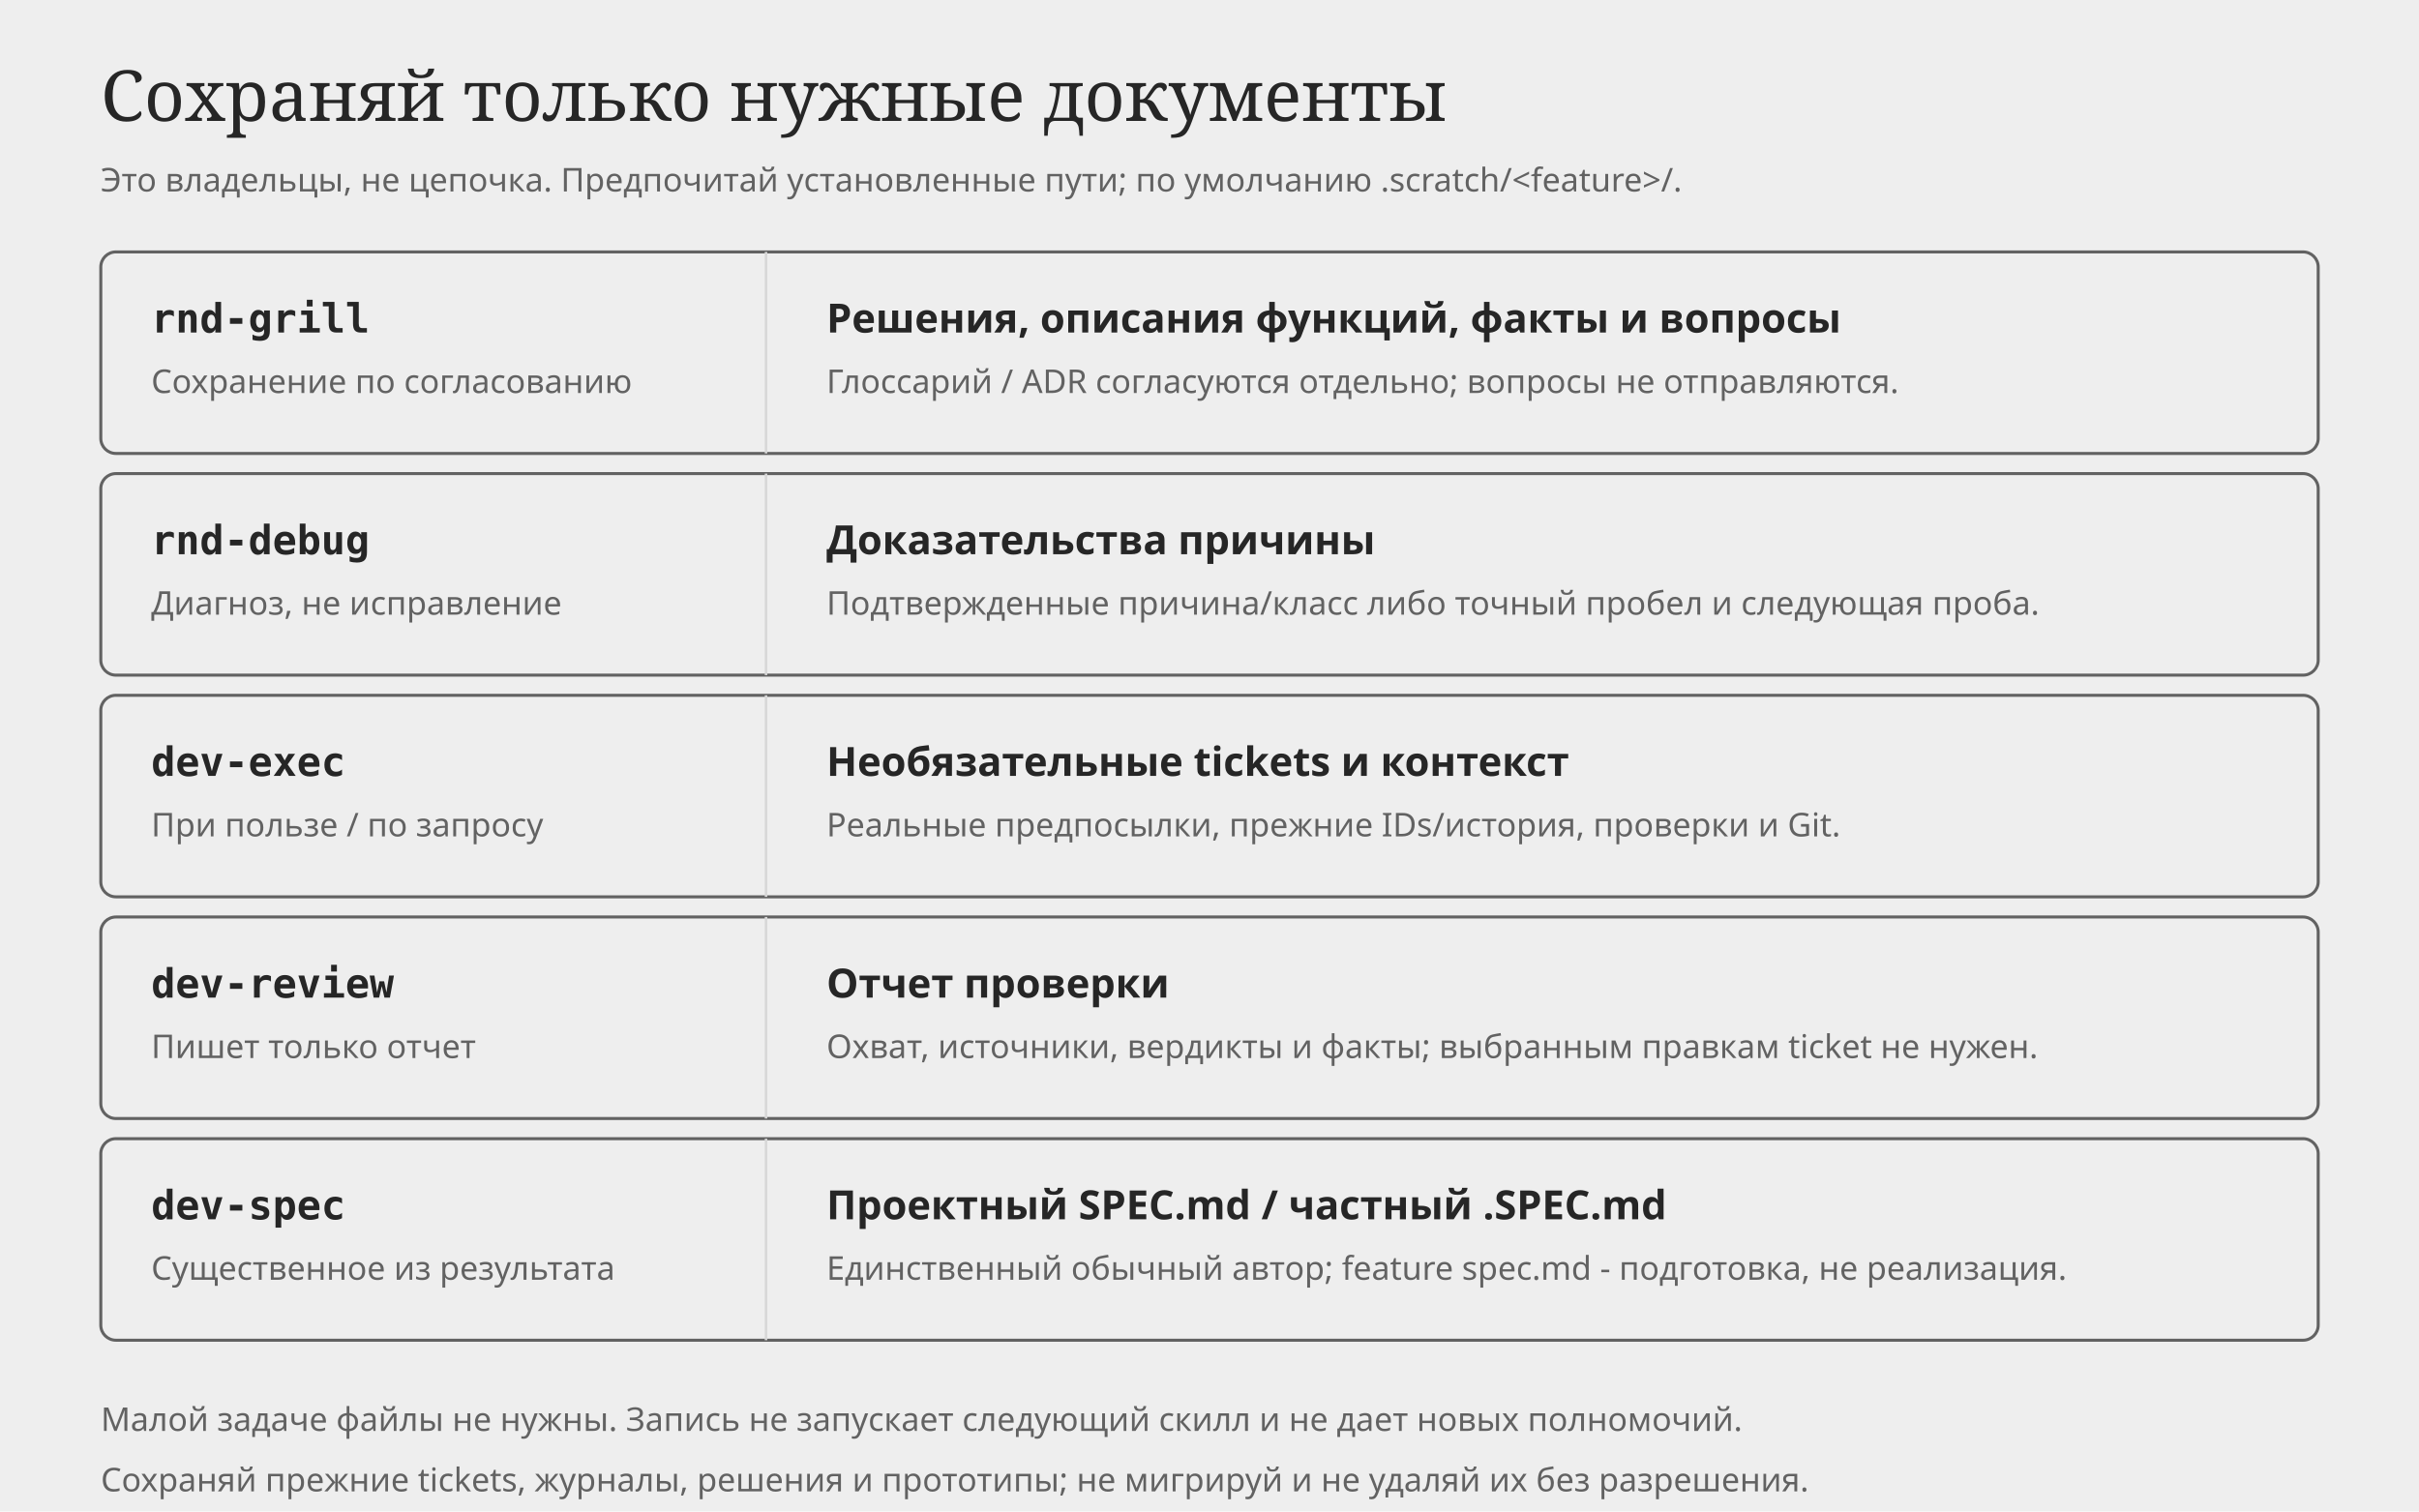
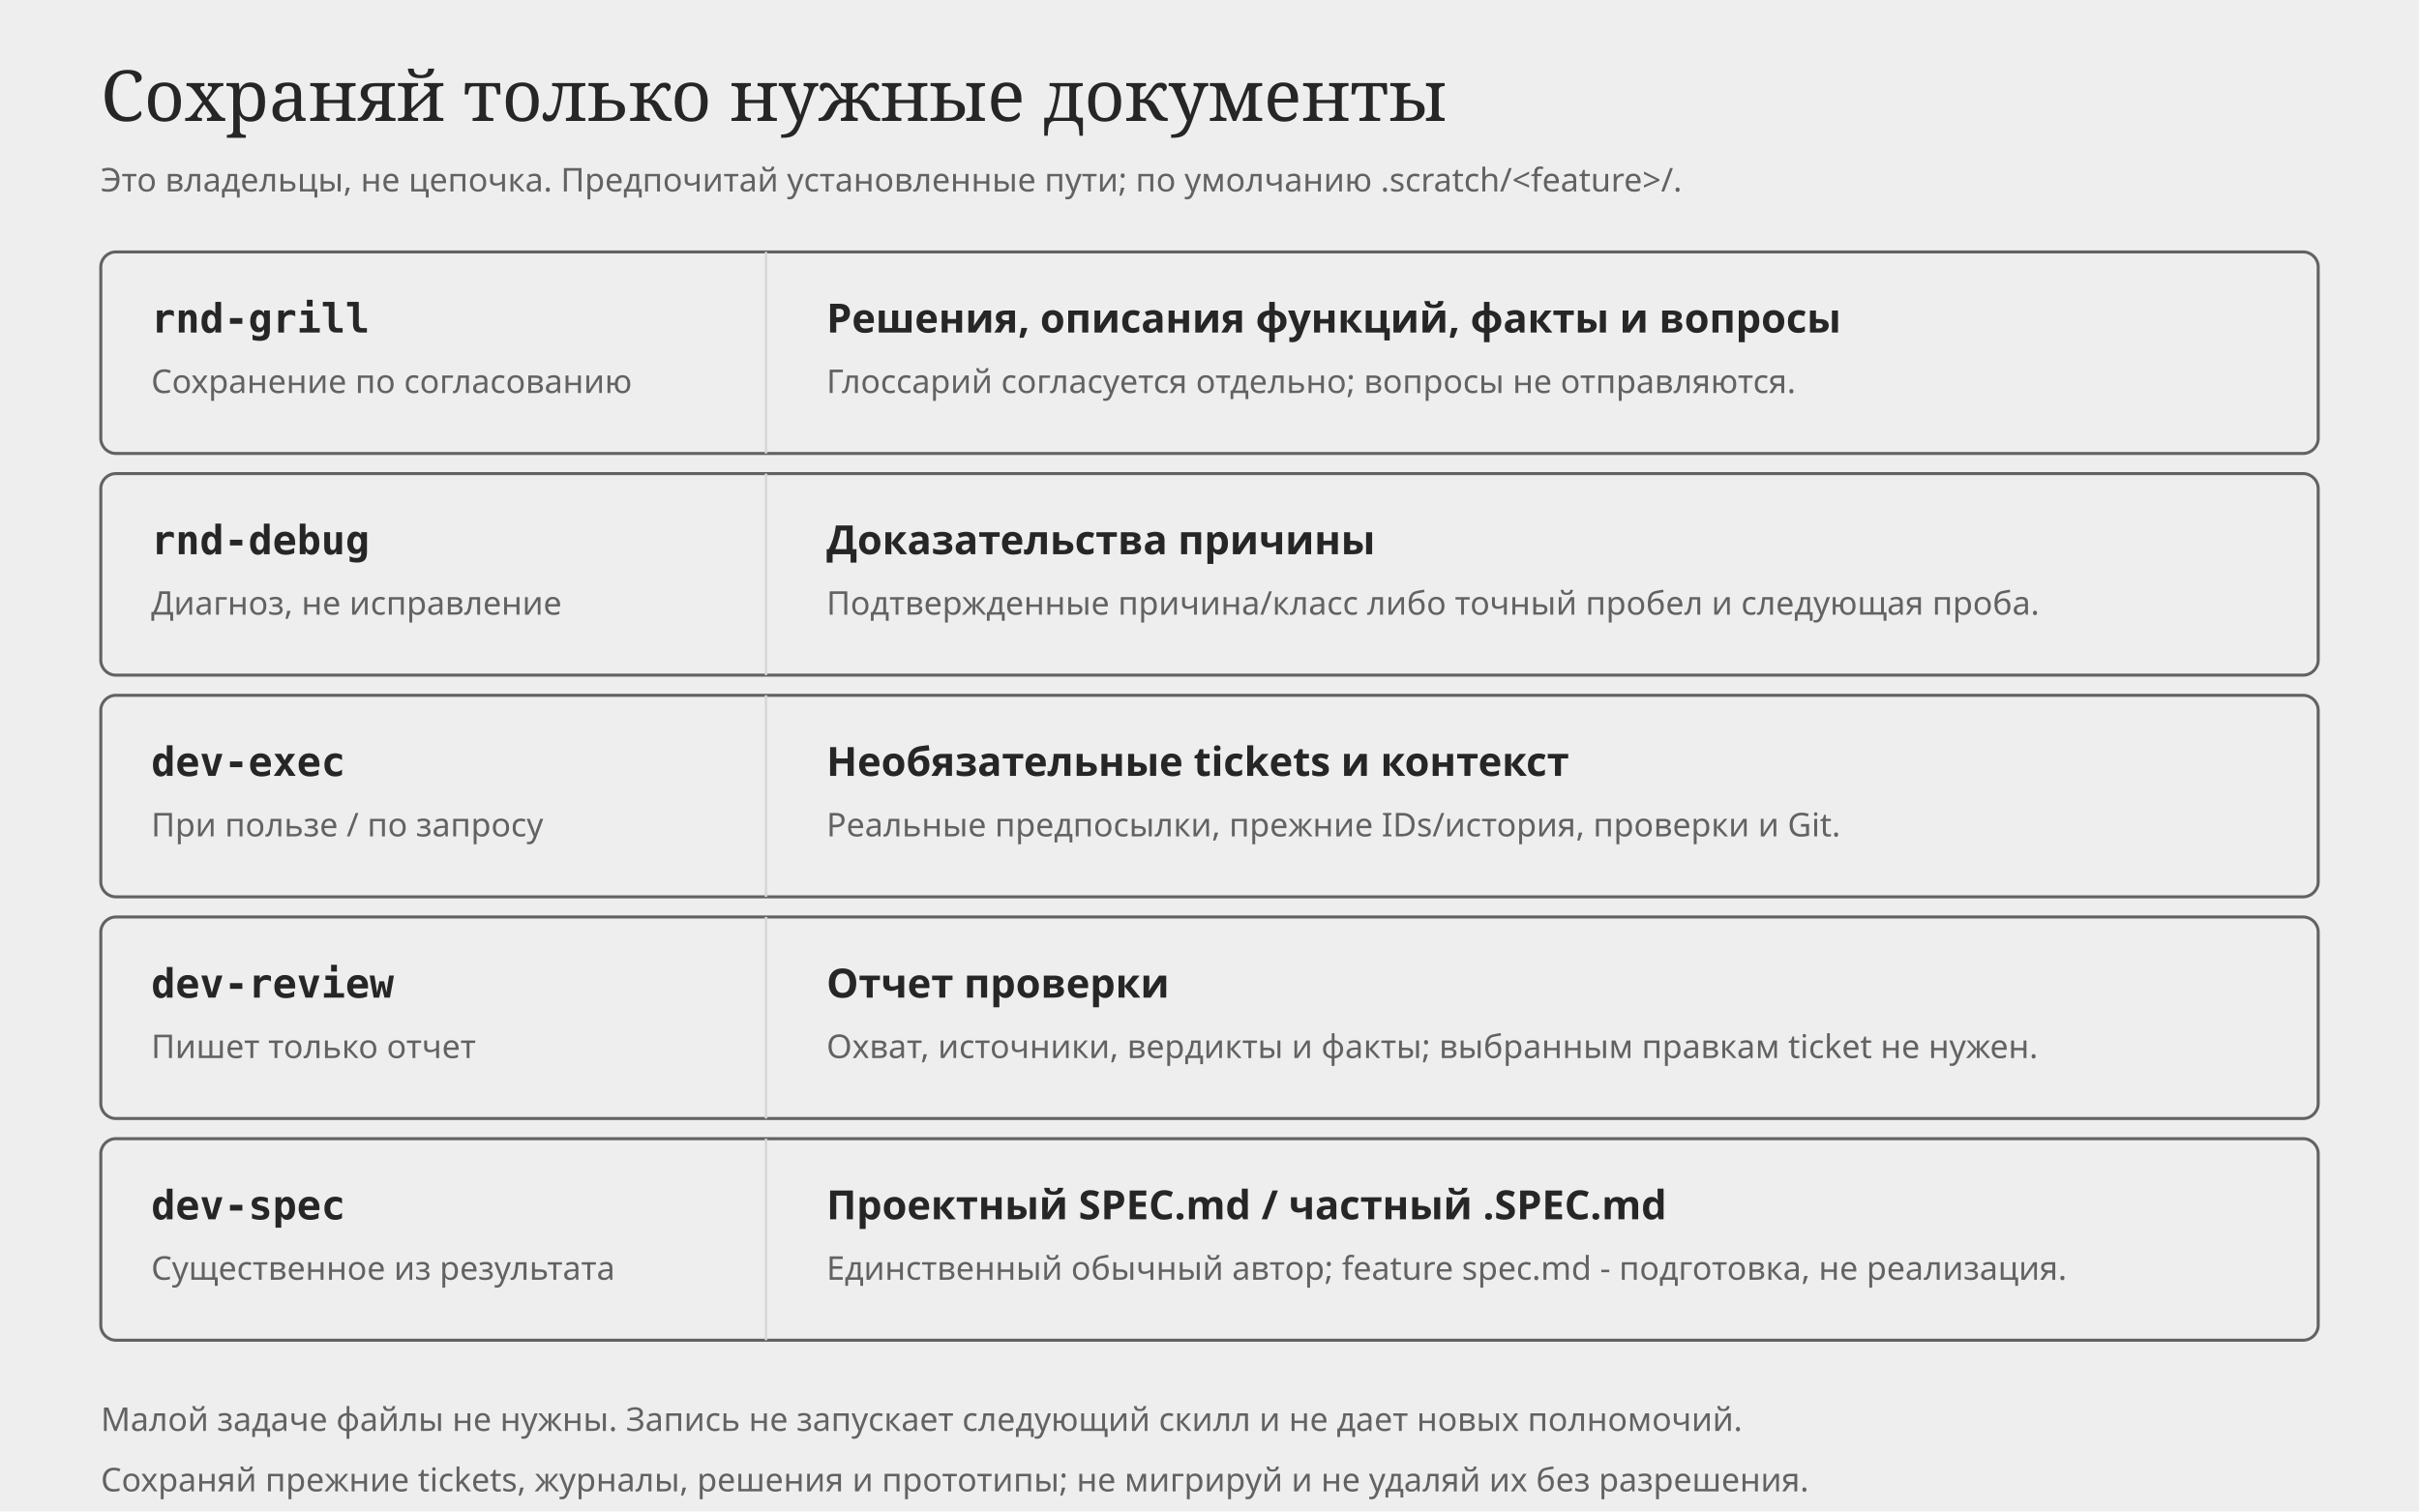
<svg xmlns="http://www.w3.org/2000/svg" width="960" height="600" viewBox="0 0 960 600" role="img" aria-labelledby="artifacts-light-title artifacts-light-desc">
  <style>text{font-family:'Geist',system-ui,sans-serif;fill:#262626}.title{font-family:'Instrument Serif',Georgia,serif;font-size:28px}.name{font-family:'Geist Mono',ui-monospace,monospace;font-size:16px;font-weight:600}.heading{font-size:16px;font-weight:600}.sub{font-size:13px;fill:#626262}.node{fill:#eeeeee;stroke:#626262;stroke-width:1.2}.rule{stroke:#d7d7d7}</style>
  <rect width="960" height="600" fill="#eeeeee" />
  <text class="title" x="40" y="48">Сохраняй только нужные документы</text>
  <text class="sub" x="40" y="76">Это владельцы, не цепочка. Предпочитай установленные пути; по умолчанию .scratch/&lt;feature&gt;/.</text>
  <rect class="node" x="40" y="100" width="880" height="80" rx="6" />
  <path class="rule" d="M304 100 V180" />
  <text class="name" x="60" y="132">rnd-grill</text>
  <text class="sub" x="60" y="156">Сохранение по согласованию</text>
  <text class="heading" x="328" y="132">Решения, описания функций, факты и вопросы</text>
-   <text class="sub" x="328" y="156">Глоссарий / ADR согласуются отдельно; вопросы не отправляются.</text>
+   <text class="sub" x="328" y="156">Глоссарий согласуется отдельно; вопросы не отправляются.</text>
  <rect class="node" x="40" y="188" width="880" height="80" rx="6" />
  <path class="rule" d="M304 188 V268" />
  <text class="name" x="60" y="220">rnd-debug</text>
  <text class="sub" x="60" y="244">Диагноз, не исправление</text>
  <text class="heading" x="328" y="220">Доказательства причины</text>
  <text class="sub" x="328" y="244">Подтвержденные причина/класс либо точный пробел и следующая проба.</text>
  <rect class="node" x="40" y="276" width="880" height="80" rx="6" />
  <path class="rule" d="M304 276 V356" />
  <text class="name" x="60" y="308">dev-exec</text>
  <text class="sub" x="60" y="332">При пользе / по запросу</text>
  <text class="heading" x="328" y="308">Необязательные tickets и контекст</text>
  <text class="sub" x="328" y="332">Реальные предпосылки, прежние IDs/история, проверки и Git.</text>
  <rect class="node" x="40" y="364" width="880" height="80" rx="6" />
  <path class="rule" d="M304 364 V444" />
  <text class="name" x="60" y="396">dev-review</text>
  <text class="sub" x="60" y="420">Пишет только отчет</text>
  <text class="heading" x="328" y="396">Отчет проверки</text>
  <text class="sub" x="328" y="420">Охват, источники, вердикты и факты; выбранным правкам ticket не нужен.</text>
  <rect class="node" x="40" y="452" width="880" height="80" rx="6" />
  <path class="rule" d="M304 452 V532" />
  <text class="name" x="60" y="484">dev-spec</text>
  <text class="sub" x="60" y="508">Существенное из результата</text>
  <text class="heading" x="328" y="484">Проектный SPEC.md / частный .SPEC.md</text>
  <text class="sub" x="328" y="508">Единственный обычный автор; feature spec.md - подготовка, не реализация.</text>
  <text class="sub" x="40" y="568">Малой задаче файлы не нужны. Запись не запускает следующий скилл и не дает новых полномочий.</text>
  <text class="sub" x="40" y="592">Сохраняй прежние tickets, журналы, решения и прототипы; не мигрируй и не удаляй их без разрешения.</text>
</svg>
